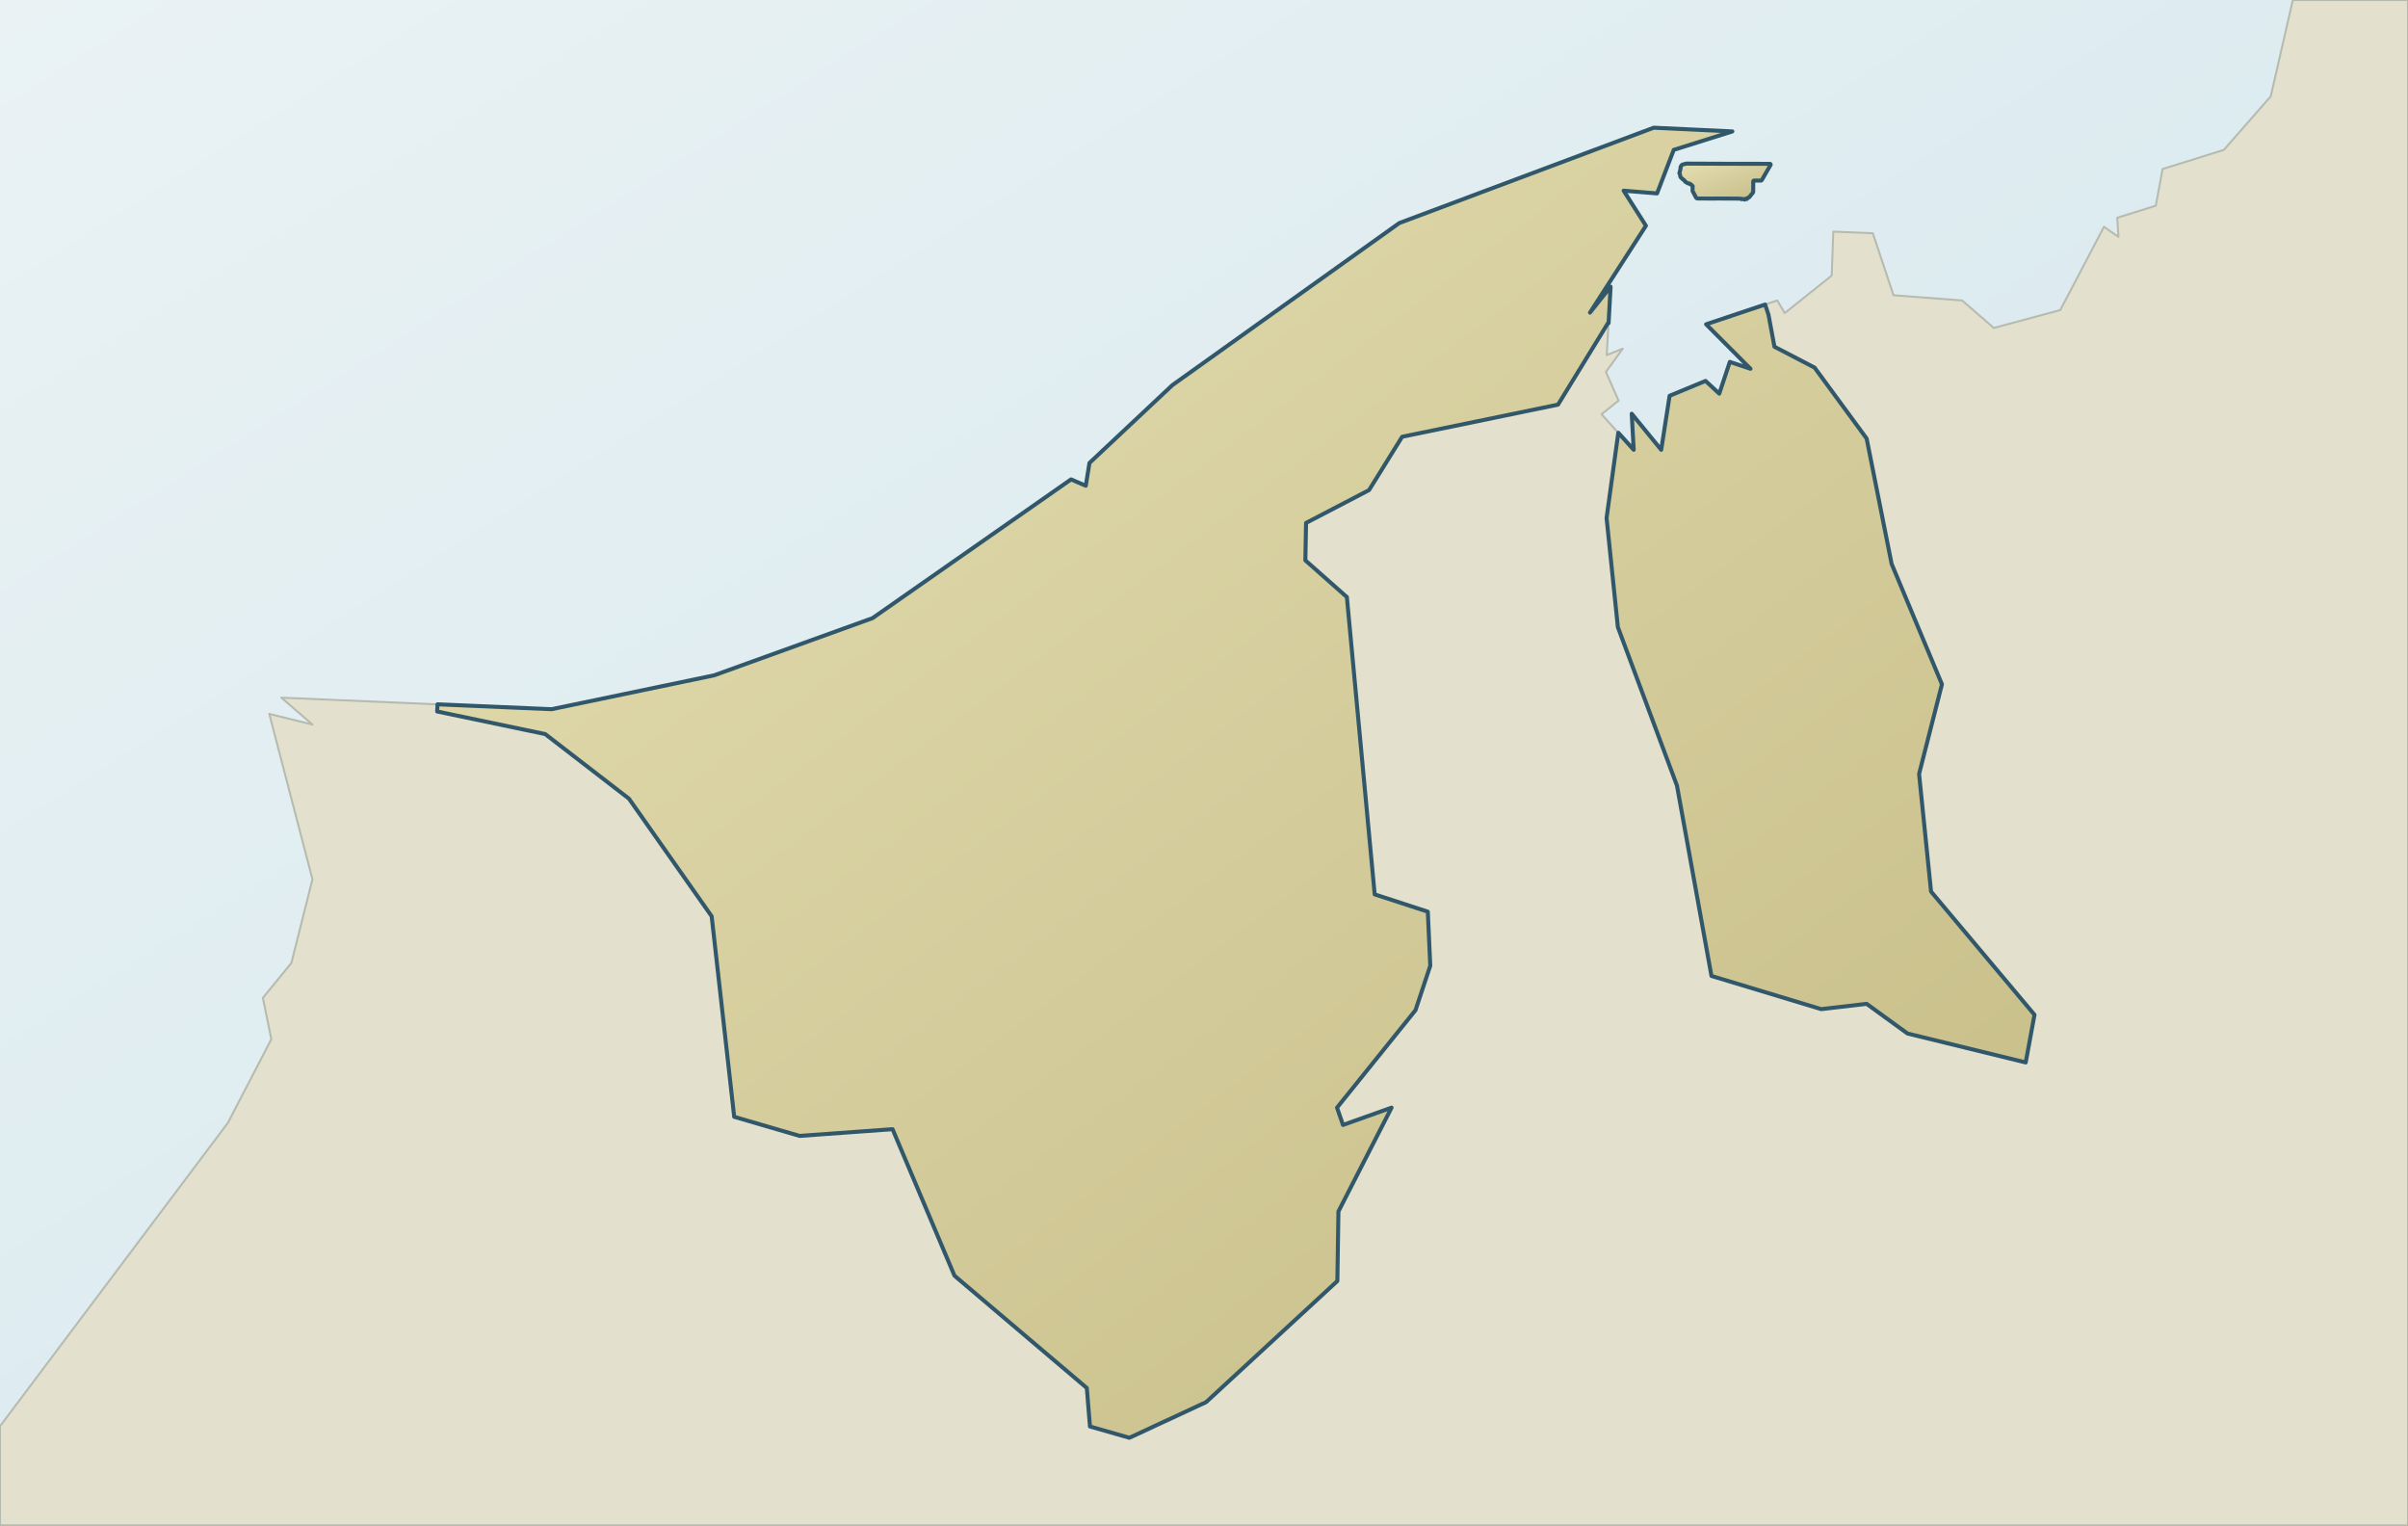
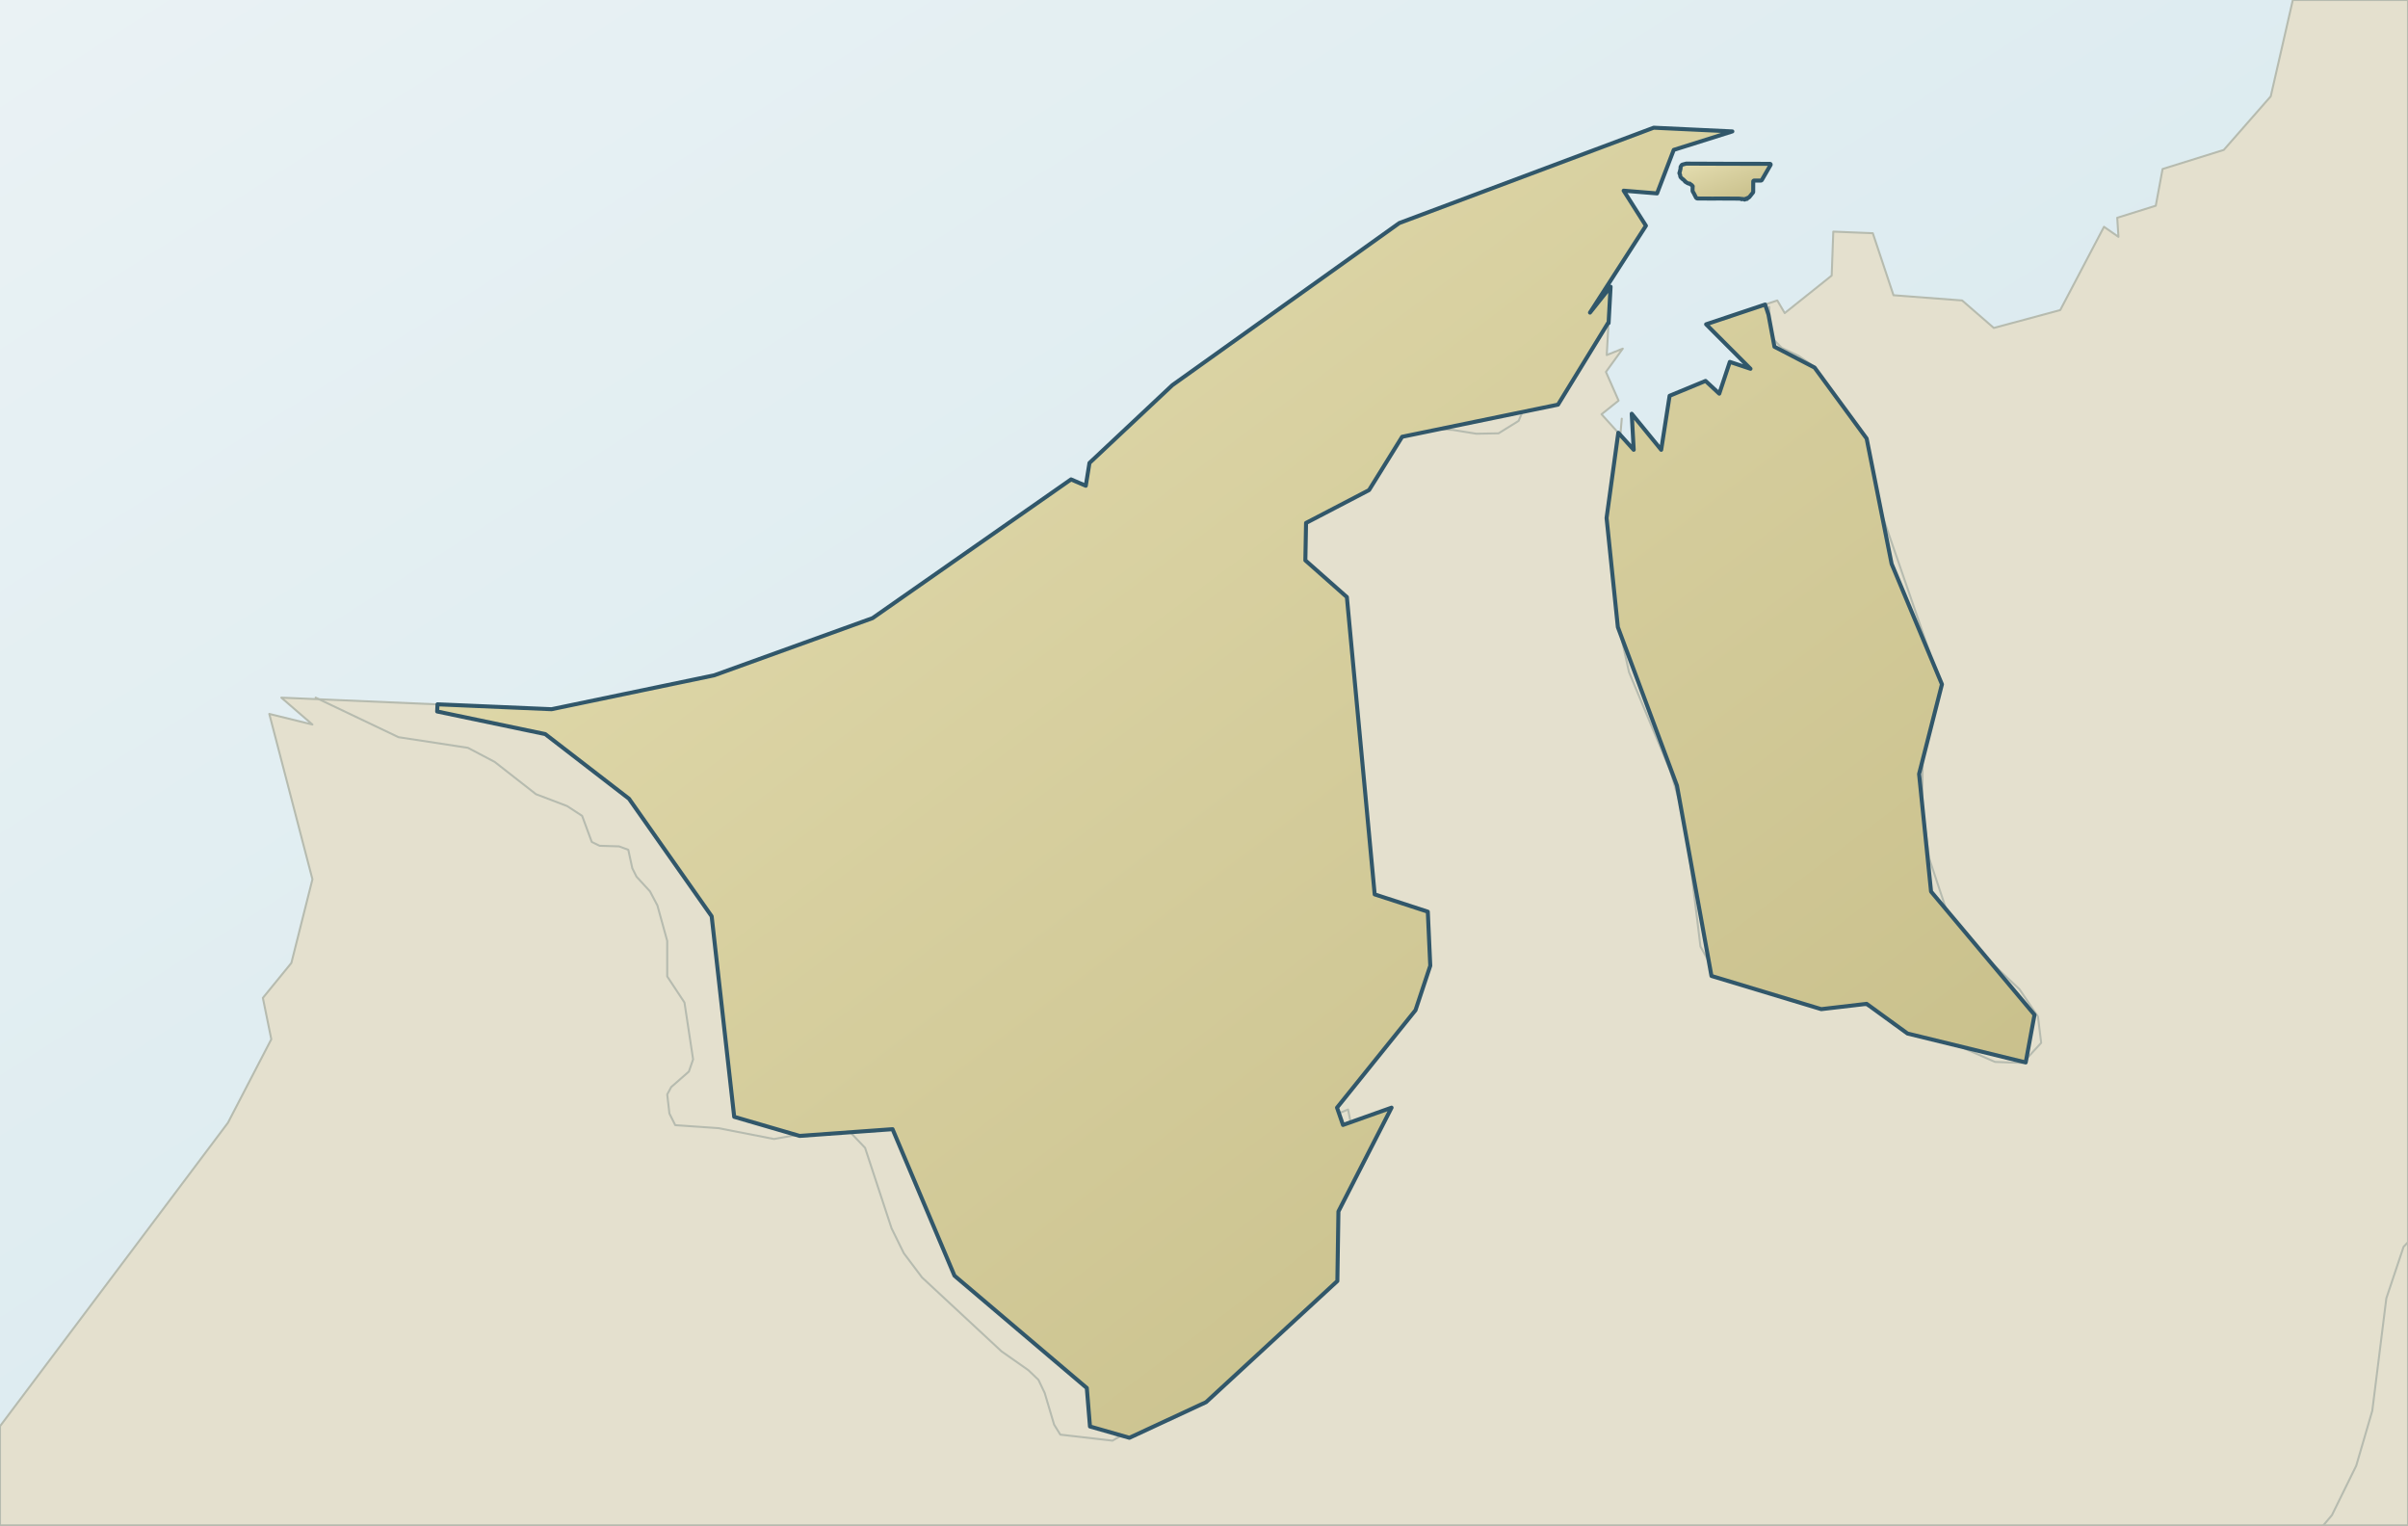
<svg xmlns="http://www.w3.org/2000/svg" viewBox="0 0 1200 760" role="img" aria-label="Map of Brunei Darussalam" data-map-style="journey-atlas-map-v1" data-map-projection="local-equirectangular-fit-v1">
  <defs>
    <linearGradient id="background" x1="0" y1="0" x2="1" y2="1">
      <stop offset="0" stop-color="#eaf2f4" />
      <stop offset=".55" stop-color="#dcebf0" />
      <stop offset="1" stop-color="#d0e3eb" />
    </linearGradient>
    <linearGradient id="country" x1=".12" y1=".08" x2=".88" y2=".92">
      <stop offset="0" stop-color="#e2dbad" />
      <stop offset=".52" stop-color="#d4cc9b" />
      <stop offset="1" stop-color="#c8bf8a" />
    </linearGradient>
  </defs>
  <rect width="1200" height="760" fill="url(#background)" />
  <g id="geographic-context">
    <path data-map-context-legacy="alternate-country-gradient" d="M 140.20,347.60 L 155.70,361.00 L 134.20,355.70 L 155.70,438.10 L 145.20,479.80 L 131.00,497.20 L 135.20,517.80 L 113.60,559.40 L 0.00,710.60 L 0.00,760.00 L 1200.00,760.00 L 1200.00,0.00 L 1142.60,0.00 L 1131.60,48.00 L 1108.20,74.70 L 1077.70,84.20 L 1074.30,102.50 L 1055.10,108.50 L 1055.70,118.00 L 1048.50,113.00 L 1026.70,154.50 L 993.60,163.40 L 977.80,149.70 L 943.60,147.10 L 933.30,116.20 L 913.60,115.40 L 912.80,137.30 L 889.40,156.00 L 885.70,149.70 L 879.63,151.73 L 881.29,156.75 L 884.28,172.76 L 904.27,183.14 L 930.22,218.50 L 942.67,280.95 L 967.75,340.95 L 956.35,385.63 L 962.32,444.21 L 1013.87,505.61 L 1009.49,529.36 L 950.57,514.94 L 930.22,500.16 L 907.60,502.80 L 852.89,486.26 L 835.70,391.44 L 806.24,312.44 L 800.62,258.08 L 806.46,215.64 L 798.10,206.40 L 806.60,199.60 L 800.30,185.30 L 808.70,173.70 L 800.70,176.90 L 801.59,160.99 L 801.33,160.97 L 776.42,201.61 L 698.74,217.62 L 682.25,244.19 L 650.86,260.55 L 650.51,279.19 L 671.20,297.49 L 673.26,319.51 L 675.62,344.73 L 677.98,369.95 L 680.34,395.18 L 682.70,420.40 L 685.06,445.62 L 711.53,454.24 L 712.76,481.16 L 705.40,503.32 L 666.29,551.88 L 669.27,560.50 L 693.47,551.88 L 666.99,603.60 L 666.46,638.26 L 601.05,698.60 L 562.82,716.37 L 543.18,710.74 L 541.60,691.56 L 475.66,635.62 L 444.80,562.61 L 398.50,565.96 L 365.88,556.45 L 354.65,456.53 L 313.44,397.94 L 271.70,365.75 L 217.86,354.49 L 218.02,350.95 L 140.20,347.60 Z" fill="#e4e0ce" fill-rule="evenodd" stroke="#b6bbaf" stroke-width="1" stroke-linejoin="round" />
  </g>
+   <g id="context-national-borders" fill="none" stroke="#b6bbaf" stroke-width="1" stroke-linejoin="round" stroke-linecap="round" aria-hidden="true">
+     <path d="M1008,529.6 1017.2,519.6 1015.6,506.5 1006.4,492.9 984.3,472 969.7,452.6 961.4,427.7 957.9,401 958.2,376.1 963.3,351 964.3,340.1 961.6,325 920.3,205.5 904.5,182.9 896.3,177.3 887.9,173.3 882.1,167.4 881.7,152.9 M808.2,208.6 803.8,258.8 806.3,310.3 811.8,334.9 832.4,384.2 839.8,409.2 847.4,471.6 852.4,480.6 860.7,486.2 896.7,499.5 909.9,502.4 M928.7,500.5 934,502.4 943.9,510.7 950.5,513.5 M909.9,502.4 928.7,500.5 M962.6,513 968.1,515 979.6,522.7 994.2,529.1 1008,529.6 M950.5,513.5 962.6,513 M1157.8,760 1162.1,754.9 1174.2,730.3 1182.2,702.9 1189.2,646.9 1197.8,621.2 1200,618.9 M735.7,216.1 746.8,215.9 756.8,209.7 760.9,200 761.4,189.4 763.5,179.7 777.8,165.3 M712.5,213.6 724,214.2 735.7,216.1 M679.3,458.4 667,453.9 655.7,436.2 651.9,413.1 648.8,339.1 646.7,325 643,311.9 630.8,288.6 626.1,276.8 626.5,266.3 632.7,260.6 655.9,250.9 666.6,244.1 686.9,224.6 698.3,217.4 712.5,213.6 M157.3,347.6 198.6,367.3 233.2,372.6 246.5,379.6 267.1,395.7 282.6,401.6 290.1,406.5 294.9,419.5 298.8,421.4 308.5,421.7 313.1,423.4 315.1,432.6 317.2,436.8 323.9,444.1 327.6,451.1 332.5,468.8 332.5,486.5 341.1,499.5 345.4,527.8 343.3,533.9 334.5,541.6 332.5,545.3 333.6,554.8 336.5,560.6 358.1,562.1 385.7,567.5 M652.1,560.9 651.7,547.9 655.5,542 674.7,523.5 681.4,512.7 686.1,502.1 691.9,478.1 693.4,460 688.7,456.9 M688.7,456.9 679.3,458.4 M554.4,717.8 584.1,700.4 642.2,644.8 647,635.6 650.6,609.4 655,597.1 669.4,575.5 674,563.9 671.8,552.8 M671.8,552.8 652.1,560.9 M411.5,562.9 423.2,563.6 431.1,571.9 444.3,612 450.4,624.4 459.5,636.5 499.1,673.3 512.5,682.7 517.5,687.5 520.6,694 525.3,709.8 528.4,714.8 554.4,717.8 M385.7,567.5 411.5,562.9" />
+   </g>
  <path d="M 355.88,336.48 L 434.82,307.98 L 533.74,238.86 L 541.09,242.02 L 542.92,230.67 L 584.23,191.90 L 697.33,111.13 L 824.11,63.63 L 863.30,65.48 L 834.09,74.68 L 825.77,96.37 L 809.13,95.00 L 820.23,112.47 L 792.35,155.75 L 802.62,142.85 L 801.62,160.99 L 801.33,160.97 L 776.42,201.61 L 698.74,217.62 L 682.25,244.19 L 650.86,260.55 L 650.51,279.19 L 671.20,297.49 L 673.26,319.51 L 675.62,344.73 L 677.98,369.95 L 680.34,395.18 L 682.70,420.40 L 685.06,445.62 L 711.53,454.24 L 712.76,481.16 L 705.40,503.32 L 666.29,551.88 L 669.27,560.50 L 693.47,551.88 L 666.99,603.60 L 666.46,638.26 L 601.05,698.60 L 562.82,716.37 L 543.18,710.74 L 541.60,691.56 L 475.66,635.62 L 444.80,562.61 L 398.50,565.96 L 365.88,556.45 L 354.65,456.53 L 313.44,397.94 L 271.70,365.75 L 217.86,354.49 L 218.02,350.92 L 274.86,353.36 L 355.88,336.48 Z M 813.15,206.15 L 827.84,224.11 L 832.03,197.20 L 849.94,189.79 L 856.78,196.14 L 862.04,180.31 L 872.34,183.74 L 850.22,161.57 L 879.63,151.73 L 881.29,156.75 L 884.28,172.76 L 904.27,183.14 L 930.22,218.50 L 942.67,280.95 L 967.75,340.95 L 956.35,385.63 L 962.32,444.21 L 1013.87,505.61 L 1009.49,529.36 L 950.57,514.94 L 930.22,500.16 L 907.60,502.80 L 852.89,486.26 L 835.70,391.44 L 806.24,312.44 L 800.62,258.08 L 806.46,215.61 L 814.14,224.11 L 813.15,206.15 Z" fill="url(#country)" fill-rule="evenodd" stroke="#31576a" stroke-width="2.0" stroke-linejoin="round" />
  <path data-source="osm-pulau-muara-besar-28531951-v9" d="M 873.74,90.24 L 873.81,90.14 L 873.90,90.06 L 874.00,90.00 L 874.15,89.96 L 877.44,89.97 L 877.62,89.95 L 877.75,89.90 L 877.85,89.83 L 877.96,89.74 L 878.03,89.63 L 882.38,82.11 L 882.39,81.93 L 882.32,81.76 L 882.17,81.65 L 882.00,81.63 L 861.10,81.60 L 840.35,81.52 L 840.26,81.53 L 839.12,81.83 L 838.89,81.88 L 838.51,82.00 L 838.26,82.09 L 838.15,82.17 L 837.93,82.43 L 837.52,83.14 L 837.49,83.24 L 837.48,84.01 L 837.21,85.15 L 837.09,85.74 L 836.92,86.03 L 836.91,86.24 L 836.96,86.51 L 837.25,87.03 L 837.35,87.83 L 837.39,88.00 L 837.65,88.43 L 837.94,88.70 L 838.33,89.07 L 838.58,89.33 L 838.72,89.32 L 839.76,90.33 L 839.69,90.41 L 839.79,90.51 L 840.35,90.85 L 840.93,91.22 L 841.66,91.52 L 841.70,91.43 L 841.79,91.45 L 842.11,91.49 L 842.62,91.98 L 843.01,92.15 L 843.33,92.56 L 843.48,92.66 L 843.52,92.74 L 843.55,92.86 L 843.54,93.10 L 843.50,93.16 L 843.48,94.90 L 843.49,95.14 L 843.55,95.35 L 843.80,95.81 L 844.16,96.42 L 844.47,97.05 L 844.94,97.96 L 845.15,98.37 L 845.19,98.44 L 845.31,98.58 L 845.42,98.68 L 845.53,98.76 L 845.64,98.81 L 845.76,98.86 L 845.90,98.89 L 846.08,98.90 L 849.02,98.91 L 853.37,98.94 L 854.80,98.93 L 854.90,98.96 L 855.03,98.91 L 855.54,98.91 L 855.62,98.92 L 856.26,98.92 L 856.38,98.92 L 856.75,98.92 L 856.83,98.92 L 857.43,98.92 L 857.77,98.92 L 857.99,98.92 L 858.35,98.92 L 858.66,98.93 L 859.99,98.93 L 861.22,98.93 L 862.93,98.94 L 863.03,98.94 L 864.20,98.95 L 866.54,98.96 L 867.43,99.05 L 867.61,99.09 L 867.71,99.08 L 867.76,99.06 L 867.85,99.13 L 867.86,99.21 L 867.93,99.27 L 868.06,99.16 L 868.26,99.13 L 868.43,99.13 L 868.69,99.17 L 869.15,99.25 L 869.26,99.29 L 869.33,99.37 L 869.34,99.41 L 869.31,99.41 L 869.30,99.42 L 869.30,99.44 L 869.32,99.45 L 869.49,99.43 L 869.51,99.42 L 869.50,99.40 L 869.49,99.39 L 869.46,99.39 L 869.42,99.39 L 869.40,99.28 L 869.42,99.23 L 869.70,99.16 L 869.84,99.07 L 869.92,99.04 L 870.15,98.93 L 870.39,98.94 L 870.48,99.02 L 870.45,99.08 L 870.47,99.16 L 870.64,99.10 L 870.64,99.00 L 870.57,99.01 L 870.53,98.93 L 870.56,98.78 L 871.53,98.39 L 871.51,98.32 L 871.55,98.29 L 871.68,98.25 L 871.77,98.18 L 873.53,95.98 L 873.61,95.85 L 873.67,95.68 L 873.69,95.51 L 873.71,90.37 L 873.74,90.24 Z" fill="url(#country)" fill-rule="evenodd" stroke="#31576a" stroke-width="2.0" stroke-linejoin="round" />
</svg>
